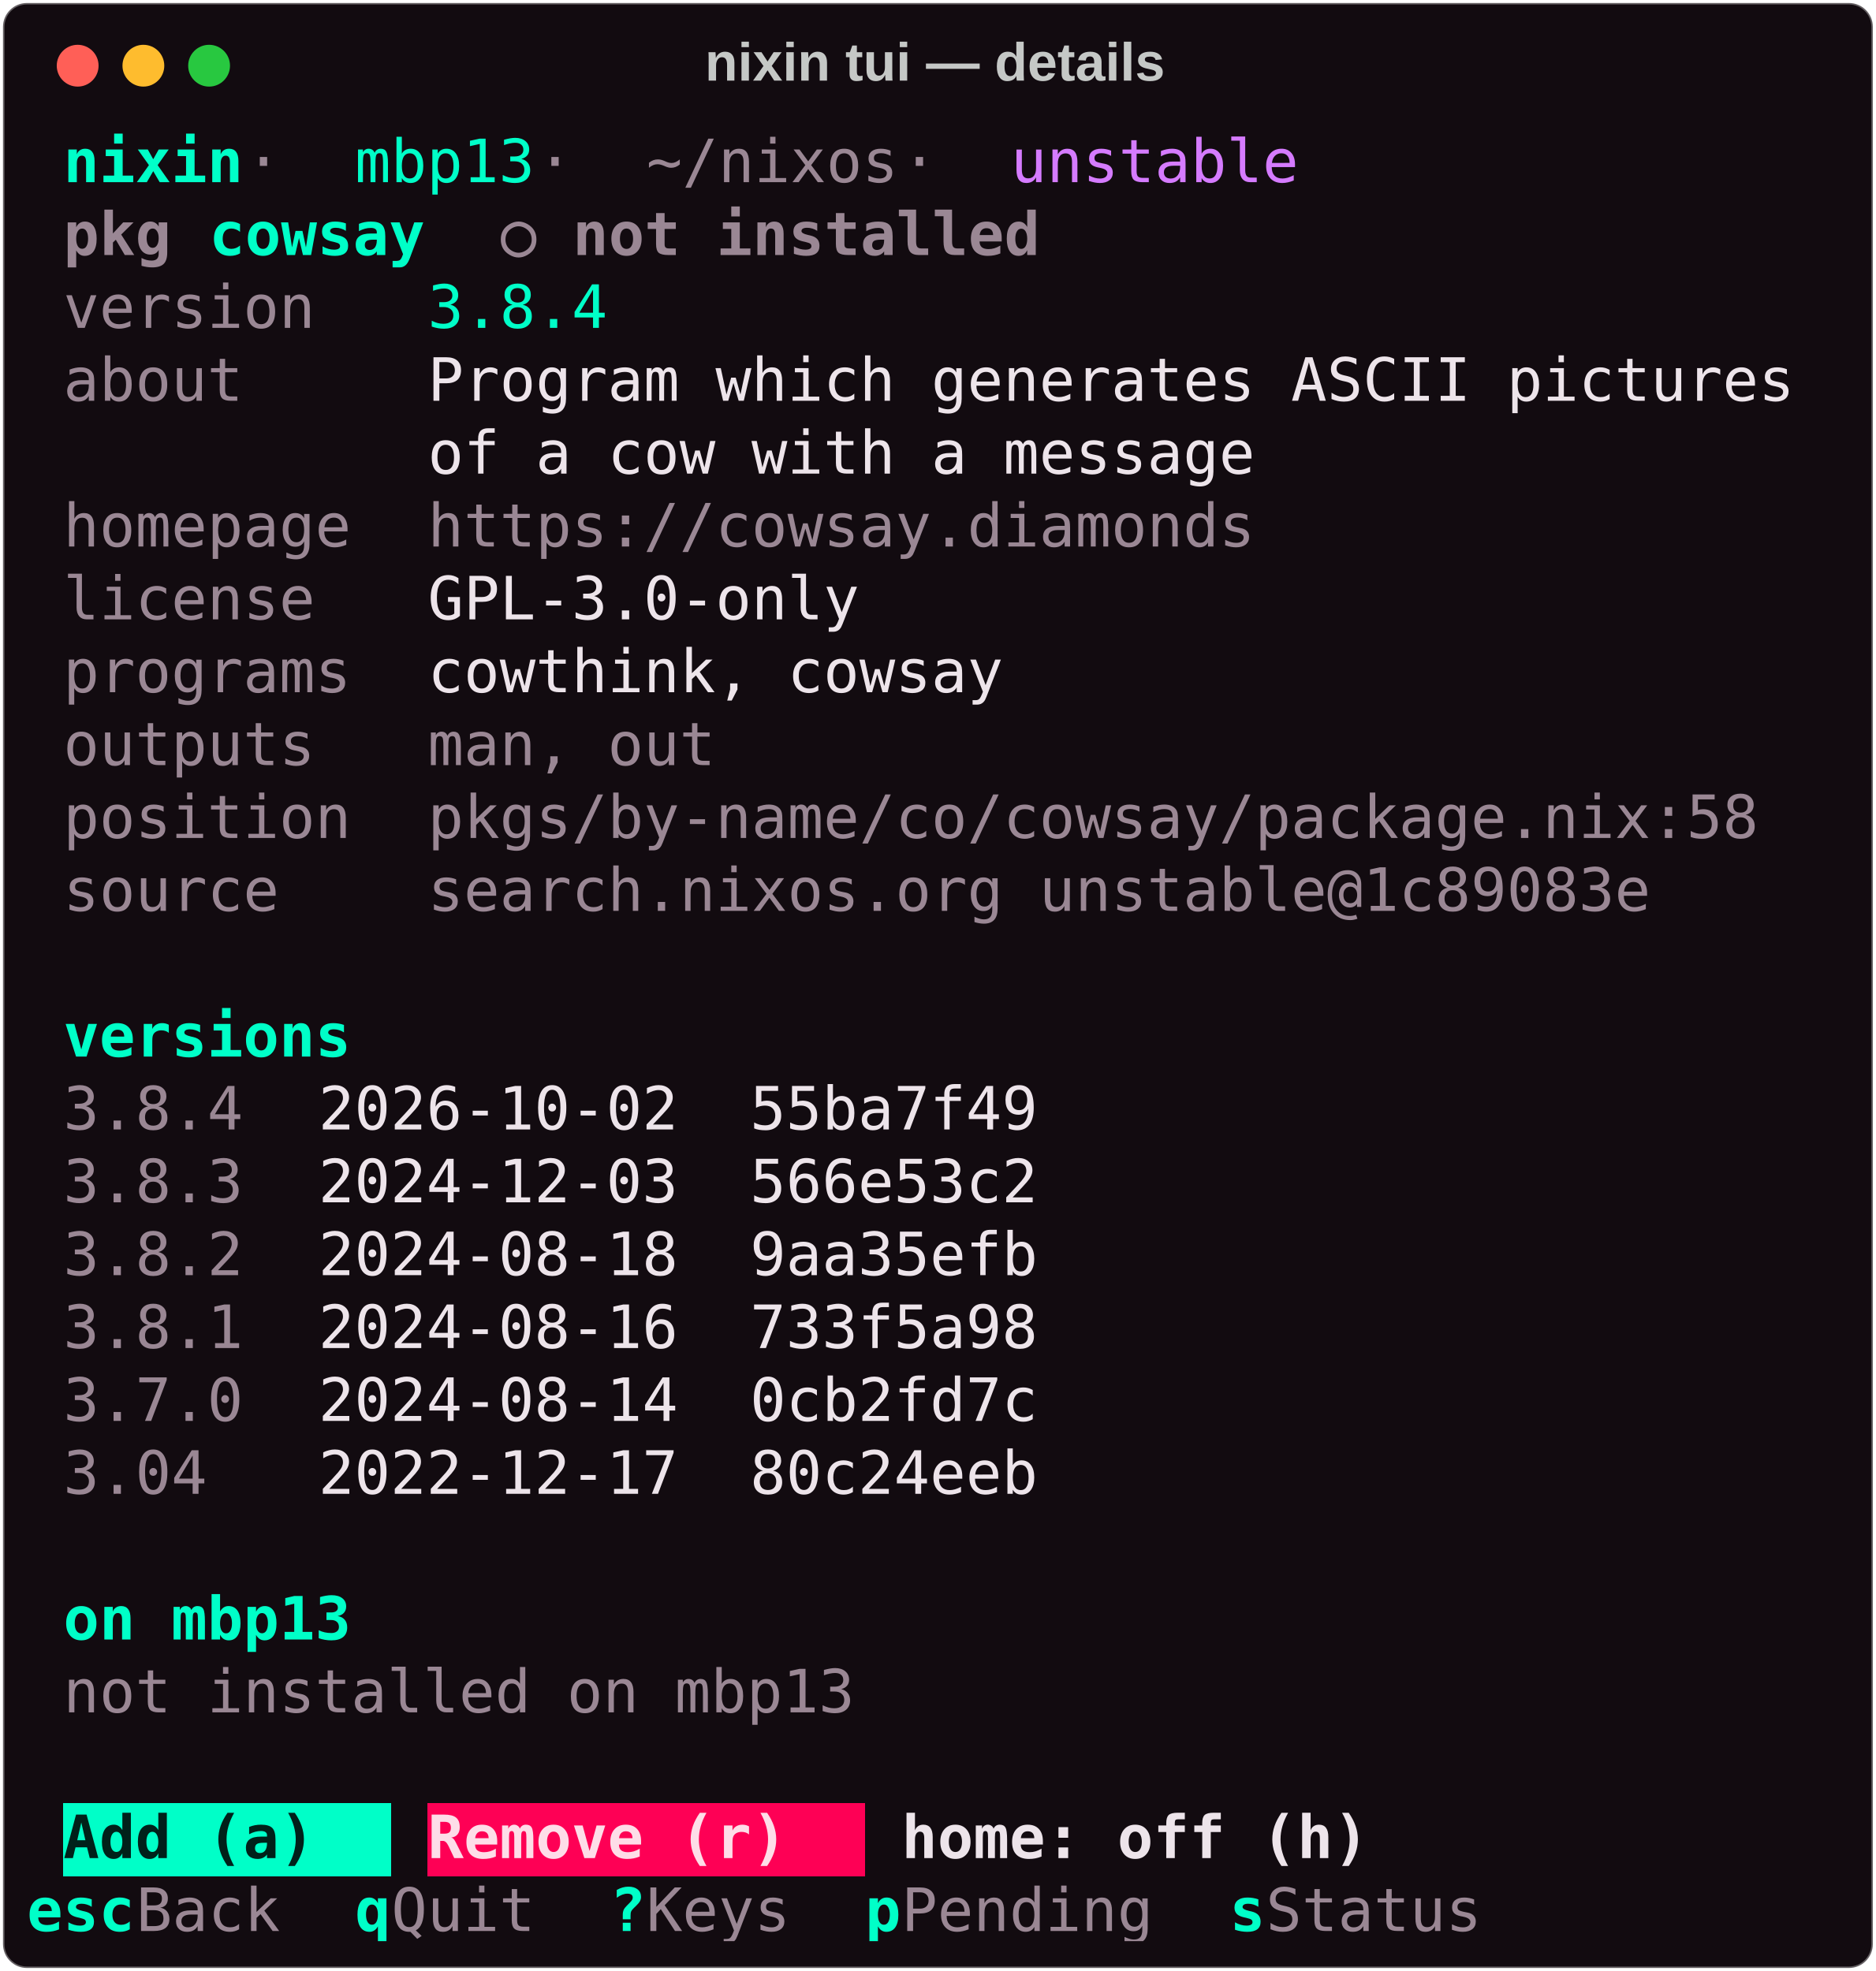
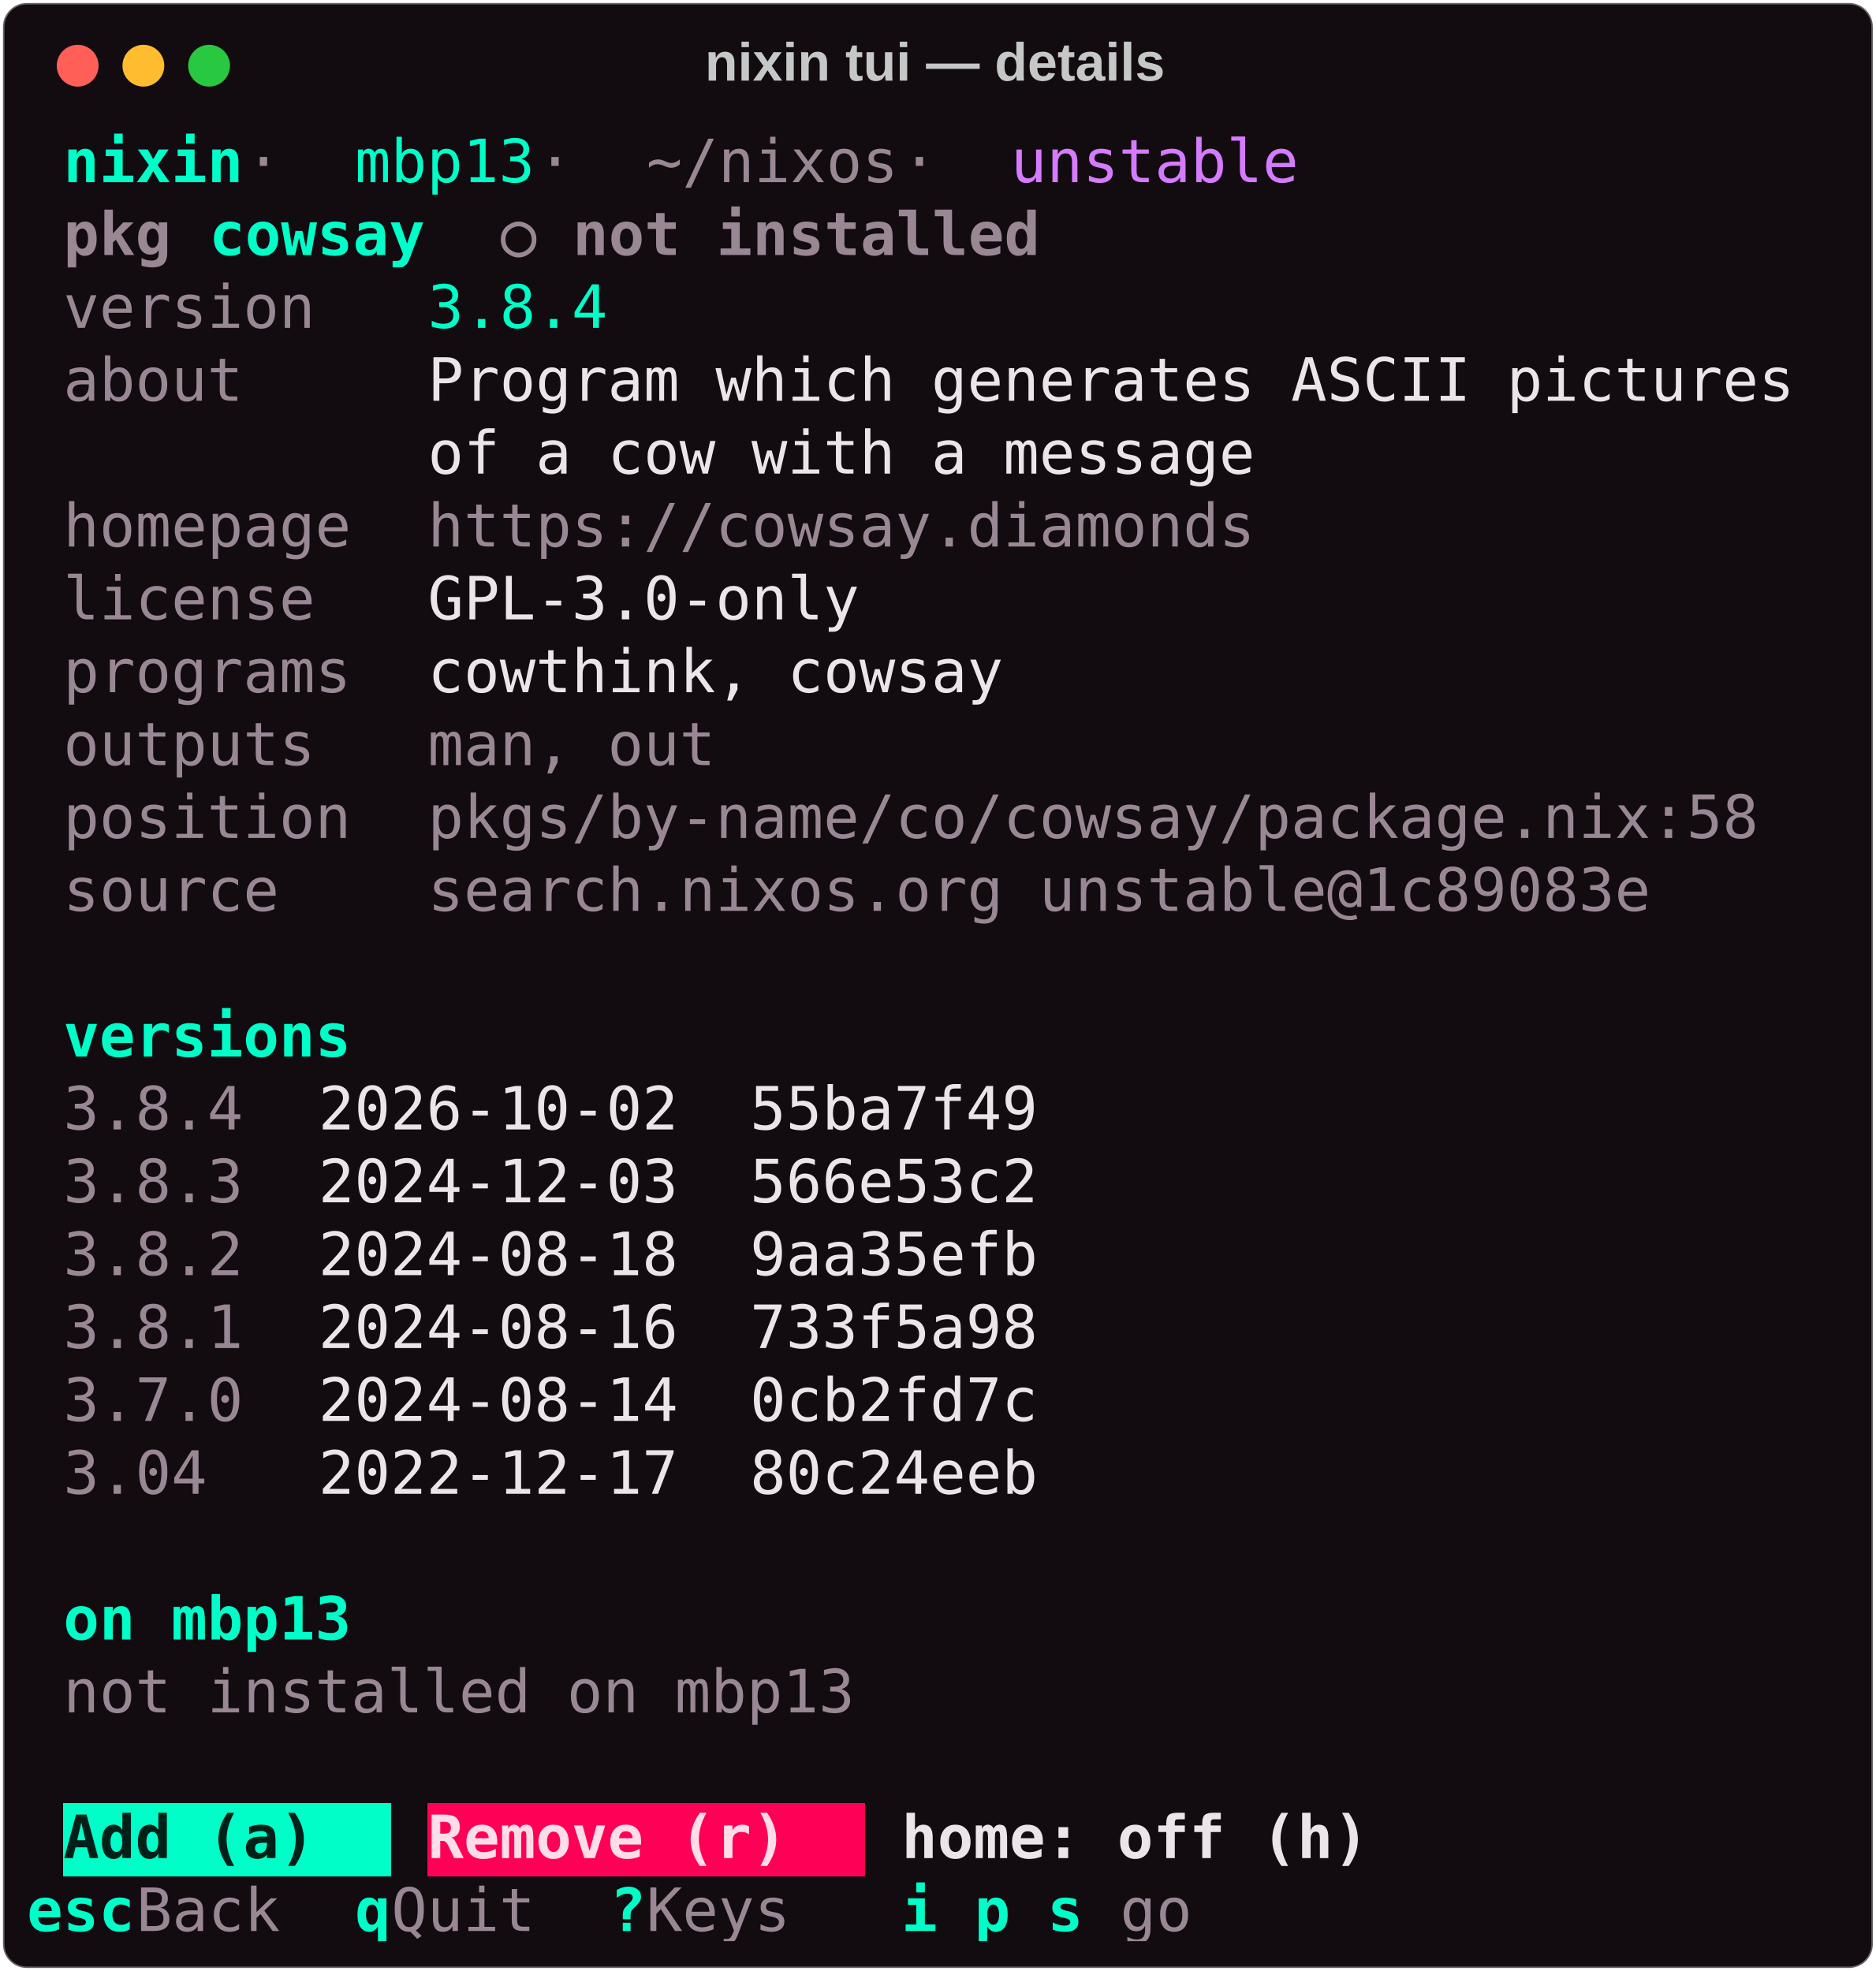
<svg xmlns="http://www.w3.org/2000/svg" class="rich-terminal" viewBox="0 0 628 660.0">
  <style>

    @font-face {
        font-family: "Fira Code";
        src: local("FiraCode-Regular"),
                url("https://cdnjs.cloudflare.com/ajax/libs/firacode/6.2.0/woff2/FiraCode-Regular.woff2") format("woff2"),
                url("https://cdnjs.cloudflare.com/ajax/libs/firacode/6.2.0/woff/FiraCode-Regular.woff") format("woff");
        font-style: normal;
        font-weight: 400;
    }
    @font-face {
        font-family: "Fira Code";
        src: local("FiraCode-Bold"),
                url("https://cdnjs.cloudflare.com/ajax/libs/firacode/6.2.0/woff2/FiraCode-Bold.woff2") format("woff2"),
                url("https://cdnjs.cloudflare.com/ajax/libs/firacode/6.2.0/woff/FiraCode-Bold.woff") format("woff");
        font-style: bold;
        font-weight: 700;
    }

-     .terminal-3406119952-matrix {
+     .terminal-2865082929-matrix {
        font-family: Fira Code, monospace;
        font-size: 20px;
        line-height: 24.4px;
        font-variant-east-asian: full-width;
    }

-     .terminal-3406119952-title {
+     .terminal-2865082929-title {
        font-size: 18px;
        font-weight: bold;
        font-family: arial;
    }

-     .terminal-3406119952-r1 { fill: #c5c8c6 }
- .terminal-3406119952-r2 { fill: #00ffc8;font-weight: bold }
- .terminal-3406119952-r3 { fill: #9a8794 }
- .terminal-3406119952-r4 { fill: #00ffc8 }
- .terminal-3406119952-r5 { fill: #d57bff }
- .terminal-3406119952-r6 { fill: #9a8794;font-weight: bold }
- .terminal-3406119952-r7 { fill: #ede4ea;font-weight: bold }
- .terminal-3406119952-r8 { fill: #ede4ea }
- .terminal-3406119952-r9 { fill: #00211a;font-weight: bold }
- .terminal-3406119952-r10 { fill: #fedde8;font-weight: bold }
+     .terminal-2865082929-r1 { fill: #c5c8c6 }
+ .terminal-2865082929-r2 { fill: #00ffc8;font-weight: bold }
+ .terminal-2865082929-r3 { fill: #9a8794 }
+ .terminal-2865082929-r4 { fill: #00ffc8 }
+ .terminal-2865082929-r5 { fill: #d57bff }
+ .terminal-2865082929-r6 { fill: #9a8794;font-weight: bold }
+ .terminal-2865082929-r7 { fill: #ede4ea;font-weight: bold }
+ .terminal-2865082929-r8 { fill: #ede4ea }
+ .terminal-2865082929-r9 { fill: #00211a;font-weight: bold }
+ .terminal-2865082929-r10 { fill: #fedde8;font-weight: bold }
    </style>
  <defs>
-     <clipPath id="terminal-3406119952-clip-terminal">
+     <clipPath id="terminal-2865082929-clip-terminal">
      <rect x="0" y="0" width="609.0" height="609.0" />
    </clipPath>
-     <clipPath id="terminal-3406119952-line-0">
+     <clipPath id="terminal-2865082929-line-0">
      <rect x="0" y="1.5" width="610" height="24.65" />
    </clipPath>
-     <clipPath id="terminal-3406119952-line-1">
+     <clipPath id="terminal-2865082929-line-1">
      <rect x="0" y="25.9" width="610" height="24.65" />
    </clipPath>
-     <clipPath id="terminal-3406119952-line-2">
+     <clipPath id="terminal-2865082929-line-2">
      <rect x="0" y="50.3" width="610" height="24.65" />
    </clipPath>
-     <clipPath id="terminal-3406119952-line-3">
+     <clipPath id="terminal-2865082929-line-3">
      <rect x="0" y="74.7" width="610" height="24.65" />
    </clipPath>
-     <clipPath id="terminal-3406119952-line-4">
+     <clipPath id="terminal-2865082929-line-4">
      <rect x="0" y="99.1" width="610" height="24.65" />
    </clipPath>
-     <clipPath id="terminal-3406119952-line-5">
+     <clipPath id="terminal-2865082929-line-5">
      <rect x="0" y="123.5" width="610" height="24.65" />
    </clipPath>
-     <clipPath id="terminal-3406119952-line-6">
+     <clipPath id="terminal-2865082929-line-6">
      <rect x="0" y="147.9" width="610" height="24.65" />
    </clipPath>
-     <clipPath id="terminal-3406119952-line-7">
+     <clipPath id="terminal-2865082929-line-7">
      <rect x="0" y="172.3" width="610" height="24.65" />
    </clipPath>
-     <clipPath id="terminal-3406119952-line-8">
+     <clipPath id="terminal-2865082929-line-8">
      <rect x="0" y="196.7" width="610" height="24.65" />
    </clipPath>
-     <clipPath id="terminal-3406119952-line-9">
+     <clipPath id="terminal-2865082929-line-9">
      <rect x="0" y="221.1" width="610" height="24.65" />
    </clipPath>
-     <clipPath id="terminal-3406119952-line-10">
+     <clipPath id="terminal-2865082929-line-10">
      <rect x="0" y="245.5" width="610" height="24.65" />
    </clipPath>
-     <clipPath id="terminal-3406119952-line-11">
+     <clipPath id="terminal-2865082929-line-11">
      <rect x="0" y="269.9" width="610" height="24.65" />
    </clipPath>
-     <clipPath id="terminal-3406119952-line-12">
+     <clipPath id="terminal-2865082929-line-12">
      <rect x="0" y="294.3" width="610" height="24.65" />
    </clipPath>
-     <clipPath id="terminal-3406119952-line-13">
+     <clipPath id="terminal-2865082929-line-13">
      <rect x="0" y="318.7" width="610" height="24.65" />
    </clipPath>
-     <clipPath id="terminal-3406119952-line-14">
+     <clipPath id="terminal-2865082929-line-14">
      <rect x="0" y="343.1" width="610" height="24.65" />
    </clipPath>
-     <clipPath id="terminal-3406119952-line-15">
+     <clipPath id="terminal-2865082929-line-15">
      <rect x="0" y="367.5" width="610" height="24.65" />
    </clipPath>
-     <clipPath id="terminal-3406119952-line-16">
+     <clipPath id="terminal-2865082929-line-16">
      <rect x="0" y="391.9" width="610" height="24.65" />
    </clipPath>
-     <clipPath id="terminal-3406119952-line-17">
+     <clipPath id="terminal-2865082929-line-17">
      <rect x="0" y="416.3" width="610" height="24.65" />
    </clipPath>
-     <clipPath id="terminal-3406119952-line-18">
+     <clipPath id="terminal-2865082929-line-18">
      <rect x="0" y="440.7" width="610" height="24.65" />
    </clipPath>
-     <clipPath id="terminal-3406119952-line-19">
+     <clipPath id="terminal-2865082929-line-19">
      <rect x="0" y="465.1" width="610" height="24.65" />
    </clipPath>
-     <clipPath id="terminal-3406119952-line-20">
+     <clipPath id="terminal-2865082929-line-20">
      <rect x="0" y="489.5" width="610" height="24.65" />
    </clipPath>
-     <clipPath id="terminal-3406119952-line-21">
+     <clipPath id="terminal-2865082929-line-21">
      <rect x="0" y="513.9" width="610" height="24.65" />
    </clipPath>
-     <clipPath id="terminal-3406119952-line-22">
+     <clipPath id="terminal-2865082929-line-22">
      <rect x="0" y="538.3" width="610" height="24.65" />
    </clipPath>
-     <clipPath id="terminal-3406119952-line-23">
+     <clipPath id="terminal-2865082929-line-23">
      <rect x="0" y="562.7" width="610" height="24.65" />
    </clipPath>
  </defs>
  <rect fill="#120b10" stroke="rgba(255,255,255,0.35)" stroke-width="1" x="1" y="1" width="626" height="658" rx="8" />
-   <text class="terminal-3406119952-title" fill="#c5c8c6" text-anchor="middle" x="313" y="27">nixin tui — details</text>
+   <text class="terminal-2865082929-title" fill="#c5c8c6" text-anchor="middle" x="313" y="27">nixin tui — details</text>
  <g transform="translate(26,22)">
    <circle cx="0" cy="0" r="7" fill="#ff5f57" />
    <circle cx="22" cy="0" r="7" fill="#febc2e" />
    <circle cx="44" cy="0" r="7" fill="#28c840" />
  </g>
-   <g transform="translate(9, 41)" clip-path="url(#terminal-3406119952-clip-terminal)">
+   <g transform="translate(9, 41)" clip-path="url(#terminal-2865082929-clip-terminal)">
    <rect fill="#00ffc8" x="12.2" y="562.7" width="109.8" height="24.65" shape-rendering="crispEdges" />
    <rect fill="#fe0055" x="134.2" y="562.7" width="146.4" height="24.65" shape-rendering="crispEdges" />
-     <g class="terminal-3406119952-matrix">
-       <text class="terminal-3406119952-r2" x="12.2" y="20" textLength="61" clip-path="url(#terminal-3406119952-line-0)">nixin</text>
-       <text class="terminal-3406119952-r3" x="73.2" y="20" textLength="36.6" clip-path="url(#terminal-3406119952-line-0)"> · </text>
-       <text class="terminal-3406119952-r4" x="109.8" y="20" textLength="61" clip-path="url(#terminal-3406119952-line-0)">mbp13</text>
-       <text class="terminal-3406119952-r3" x="170.8" y="20" textLength="36.6" clip-path="url(#terminal-3406119952-line-0)"> · </text>
-       <text class="terminal-3406119952-r3" x="207.4" y="20" textLength="85.4" clip-path="url(#terminal-3406119952-line-0)">~/nixos</text>
-       <text class="terminal-3406119952-r3" x="292.8" y="20" textLength="36.6" clip-path="url(#terminal-3406119952-line-0)"> · </text>
-       <text class="terminal-3406119952-r5" x="329.4" y="20" textLength="97.6" clip-path="url(#terminal-3406119952-line-0)">unstable</text>
-       <text class="terminal-3406119952-r1" x="610" y="20" textLength="12.2" clip-path="url(#terminal-3406119952-line-0)">
- </text>
-       <text class="terminal-3406119952-r6" x="12.2" y="44.4" textLength="48.8" clip-path="url(#terminal-3406119952-line-1)">pkg </text>
-       <text class="terminal-3406119952-r2" x="61" y="44.4" textLength="73.2" clip-path="url(#terminal-3406119952-line-1)">cowsay</text>
-       <text class="terminal-3406119952-r6" x="158.6" y="44.4" textLength="183" clip-path="url(#terminal-3406119952-line-1)">○ not installed</text>
-       <text class="terminal-3406119952-r1" x="610" y="44.4" textLength="12.2" clip-path="url(#terminal-3406119952-line-1)">
- </text>
-       <text class="terminal-3406119952-r3" x="12.2" y="68.8" textLength="97.6" clip-path="url(#terminal-3406119952-line-2)">version </text>
-       <text class="terminal-3406119952-r4" x="134.2" y="68.8" textLength="463.6" clip-path="url(#terminal-3406119952-line-2)">3.8.4                                 </text>
-       <text class="terminal-3406119952-r1" x="610" y="68.8" textLength="12.2" clip-path="url(#terminal-3406119952-line-2)">
- </text>
-       <text class="terminal-3406119952-r3" x="12.2" y="93.2" textLength="97.6" clip-path="url(#terminal-3406119952-line-3)">about   </text>
-       <text class="terminal-3406119952-r8" x="134.2" y="93.2" textLength="463.6" clip-path="url(#terminal-3406119952-line-3)">Program which generates ASCII pictures</text>
-       <text class="terminal-3406119952-r1" x="610" y="93.2" textLength="12.2" clip-path="url(#terminal-3406119952-line-3)">
- </text>
-       <text class="terminal-3406119952-r8" x="134.2" y="117.6" textLength="463.6" clip-path="url(#terminal-3406119952-line-4)">of a cow with a message               </text>
-       <text class="terminal-3406119952-r1" x="610" y="117.6" textLength="12.2" clip-path="url(#terminal-3406119952-line-4)">
- </text>
-       <text class="terminal-3406119952-r3" x="12.2" y="142" textLength="97.6" clip-path="url(#terminal-3406119952-line-5)">homepage</text>
-       <text class="terminal-3406119952-r3" x="134.2" y="142" textLength="463.6" clip-path="url(#terminal-3406119952-line-5)">https://cowsay.diamonds               </text>
-       <text class="terminal-3406119952-r1" x="610" y="142" textLength="12.2" clip-path="url(#terminal-3406119952-line-5)">
- </text>
-       <text class="terminal-3406119952-r3" x="12.2" y="166.4" textLength="97.6" clip-path="url(#terminal-3406119952-line-6)">license </text>
-       <text class="terminal-3406119952-r8" x="134.2" y="166.4" textLength="463.6" clip-path="url(#terminal-3406119952-line-6)">GPL-3.0-only                          </text>
-       <text class="terminal-3406119952-r1" x="610" y="166.4" textLength="12.2" clip-path="url(#terminal-3406119952-line-6)">
- </text>
-       <text class="terminal-3406119952-r3" x="12.2" y="190.8" textLength="97.6" clip-path="url(#terminal-3406119952-line-7)">programs</text>
-       <text class="terminal-3406119952-r8" x="134.2" y="190.8" textLength="463.6" clip-path="url(#terminal-3406119952-line-7)">cowthink, cowsay                      </text>
-       <text class="terminal-3406119952-r1" x="610" y="190.8" textLength="12.2" clip-path="url(#terminal-3406119952-line-7)">
- </text>
-       <text class="terminal-3406119952-r3" x="12.2" y="215.2" textLength="97.6" clip-path="url(#terminal-3406119952-line-8)">outputs </text>
-       <text class="terminal-3406119952-r3" x="134.2" y="215.2" textLength="463.6" clip-path="url(#terminal-3406119952-line-8)">man, out                              </text>
-       <text class="terminal-3406119952-r1" x="610" y="215.2" textLength="12.2" clip-path="url(#terminal-3406119952-line-8)">
- </text>
-       <text class="terminal-3406119952-r3" x="12.2" y="239.6" textLength="97.6" clip-path="url(#terminal-3406119952-line-9)">position</text>
-       <text class="terminal-3406119952-r3" x="134.2" y="239.6" textLength="463.6" clip-path="url(#terminal-3406119952-line-9)">pkgs/by-name/co/cowsay/package.nix:58 </text>
-       <text class="terminal-3406119952-r1" x="610" y="239.6" textLength="12.2" clip-path="url(#terminal-3406119952-line-9)">
- </text>
-       <text class="terminal-3406119952-r3" x="12.2" y="264" textLength="97.6" clip-path="url(#terminal-3406119952-line-10)">source  </text>
-       <text class="terminal-3406119952-r3" x="134.2" y="264" textLength="463.6" clip-path="url(#terminal-3406119952-line-10)">search.nixos.org unstable@1c89083e    </text>
-       <text class="terminal-3406119952-r1" x="610" y="264" textLength="12.2" clip-path="url(#terminal-3406119952-line-10)">
- </text>
-       <text class="terminal-3406119952-r1" x="610" y="288.4" textLength="12.2" clip-path="url(#terminal-3406119952-line-11)">
- </text>
-       <text class="terminal-3406119952-r2" x="12.2" y="312.8" textLength="97.6" clip-path="url(#terminal-3406119952-line-12)">versions</text>
-       <text class="terminal-3406119952-r1" x="610" y="312.8" textLength="12.2" clip-path="url(#terminal-3406119952-line-12)">
- </text>
-       <text class="terminal-3406119952-r3" x="12.2" y="337.2" textLength="61" clip-path="url(#terminal-3406119952-line-13)">3.8.4</text>
-       <text class="terminal-3406119952-r8" x="97.6" y="337.2" textLength="500.2" clip-path="url(#terminal-3406119952-line-13)">2026-10-02  55ba7f49                     </text>
-       <text class="terminal-3406119952-r1" x="610" y="337.2" textLength="12.2" clip-path="url(#terminal-3406119952-line-13)">
- </text>
-       <text class="terminal-3406119952-r3" x="12.2" y="361.6" textLength="61" clip-path="url(#terminal-3406119952-line-14)">3.8.3</text>
-       <text class="terminal-3406119952-r8" x="97.6" y="361.6" textLength="500.2" clip-path="url(#terminal-3406119952-line-14)">2024-12-03  566e53c2                     </text>
-       <text class="terminal-3406119952-r1" x="610" y="361.6" textLength="12.2" clip-path="url(#terminal-3406119952-line-14)">
- </text>
-       <text class="terminal-3406119952-r3" x="12.2" y="386" textLength="61" clip-path="url(#terminal-3406119952-line-15)">3.8.2</text>
-       <text class="terminal-3406119952-r8" x="97.6" y="386" textLength="500.2" clip-path="url(#terminal-3406119952-line-15)">2024-08-18  9aa35efb                     </text>
-       <text class="terminal-3406119952-r1" x="610" y="386" textLength="12.2" clip-path="url(#terminal-3406119952-line-15)">
- </text>
-       <text class="terminal-3406119952-r3" x="12.2" y="410.4" textLength="61" clip-path="url(#terminal-3406119952-line-16)">3.8.1</text>
-       <text class="terminal-3406119952-r8" x="97.6" y="410.4" textLength="500.2" clip-path="url(#terminal-3406119952-line-16)">2024-08-16  733f5a98                     </text>
-       <text class="terminal-3406119952-r1" x="610" y="410.4" textLength="12.2" clip-path="url(#terminal-3406119952-line-16)">
- </text>
-       <text class="terminal-3406119952-r3" x="12.2" y="434.8" textLength="61" clip-path="url(#terminal-3406119952-line-17)">3.7.0</text>
-       <text class="terminal-3406119952-r8" x="97.6" y="434.8" textLength="500.2" clip-path="url(#terminal-3406119952-line-17)">2024-08-14  0cb2fd7c                     </text>
-       <text class="terminal-3406119952-r1" x="610" y="434.8" textLength="12.2" clip-path="url(#terminal-3406119952-line-17)">
- </text>
-       <text class="terminal-3406119952-r3" x="12.2" y="459.2" textLength="61" clip-path="url(#terminal-3406119952-line-18)">3.04 </text>
-       <text class="terminal-3406119952-r8" x="97.6" y="459.2" textLength="500.2" clip-path="url(#terminal-3406119952-line-18)">2022-12-17  80c24eeb                     </text>
-       <text class="terminal-3406119952-r1" x="610" y="459.2" textLength="12.2" clip-path="url(#terminal-3406119952-line-18)">
- </text>
-       <text class="terminal-3406119952-r1" x="610" y="483.6" textLength="12.2" clip-path="url(#terminal-3406119952-line-19)">
- </text>
-       <text class="terminal-3406119952-r2" x="12.2" y="508" textLength="97.6" clip-path="url(#terminal-3406119952-line-20)">on mbp13</text>
-       <text class="terminal-3406119952-r1" x="610" y="508" textLength="12.2" clip-path="url(#terminal-3406119952-line-20)">
- </text>
-       <text class="terminal-3406119952-r3" x="12.2" y="532.4" textLength="268.4" clip-path="url(#terminal-3406119952-line-21)">not installed on mbp13</text>
-       <text class="terminal-3406119952-r1" x="610" y="532.4" textLength="12.2" clip-path="url(#terminal-3406119952-line-21)">
- </text>
-       <text class="terminal-3406119952-r1" x="610" y="556.8" textLength="12.2" clip-path="url(#terminal-3406119952-line-22)">
- </text>
-       <text class="terminal-3406119952-r9" x="12.2" y="581.2" textLength="109.8" clip-path="url(#terminal-3406119952-line-23)"> Add (a) </text>
-       <text class="terminal-3406119952-r10" x="134.2" y="581.2" textLength="146.4" clip-path="url(#terminal-3406119952-line-23)"> Remove (r) </text>
-       <text class="terminal-3406119952-r7" x="292.8" y="581.2" textLength="183" clip-path="url(#terminal-3406119952-line-23)"> home: off (h) </text>
-       <text class="terminal-3406119952-r1" x="610" y="581.2" textLength="12.2" clip-path="url(#terminal-3406119952-line-23)">
- </text>
-       <text class="terminal-3406119952-r2" x="0" y="605.6" textLength="36.6" clip-path="url(#terminal-3406119952-line-24)">esc</text>
-       <text class="terminal-3406119952-r3" x="36.6" y="605.6" textLength="61" clip-path="url(#terminal-3406119952-line-24)"> Back</text>
-       <text class="terminal-3406119952-r2" x="109.8" y="605.6" textLength="12.2" clip-path="url(#terminal-3406119952-line-24)">q</text>
-       <text class="terminal-3406119952-r3" x="122" y="605.6" textLength="61" clip-path="url(#terminal-3406119952-line-24)"> Quit</text>
-       <text class="terminal-3406119952-r2" x="195.2" y="605.6" textLength="12.2" clip-path="url(#terminal-3406119952-line-24)">?</text>
-       <text class="terminal-3406119952-r3" x="207.4" y="605.6" textLength="61" clip-path="url(#terminal-3406119952-line-24)"> Keys</text>
-       <text class="terminal-3406119952-r2" x="280.6" y="605.6" textLength="12.2" clip-path="url(#terminal-3406119952-line-24)">p</text>
-       <text class="terminal-3406119952-r3" x="292.8" y="605.6" textLength="97.6" clip-path="url(#terminal-3406119952-line-24)"> Pending</text>
-       <text class="terminal-3406119952-r2" x="402.6" y="605.6" textLength="12.2" clip-path="url(#terminal-3406119952-line-24)">s</text>
-       <text class="terminal-3406119952-r3" x="414.8" y="605.6" textLength="85.4" clip-path="url(#terminal-3406119952-line-24)"> Status</text>
+     <g class="terminal-2865082929-matrix">
+       <text class="terminal-2865082929-r2" x="12.2" y="20" textLength="61" clip-path="url(#terminal-2865082929-line-0)">nixin</text>
+       <text class="terminal-2865082929-r3" x="73.2" y="20" textLength="36.6" clip-path="url(#terminal-2865082929-line-0)"> · </text>
+       <text class="terminal-2865082929-r4" x="109.8" y="20" textLength="61" clip-path="url(#terminal-2865082929-line-0)">mbp13</text>
+       <text class="terminal-2865082929-r3" x="170.8" y="20" textLength="36.6" clip-path="url(#terminal-2865082929-line-0)"> · </text>
+       <text class="terminal-2865082929-r3" x="207.4" y="20" textLength="85.4" clip-path="url(#terminal-2865082929-line-0)">~/nixos</text>
+       <text class="terminal-2865082929-r3" x="292.8" y="20" textLength="36.6" clip-path="url(#terminal-2865082929-line-0)"> · </text>
+       <text class="terminal-2865082929-r5" x="329.4" y="20" textLength="97.6" clip-path="url(#terminal-2865082929-line-0)">unstable</text>
+       <text class="terminal-2865082929-r1" x="610" y="20" textLength="12.2" clip-path="url(#terminal-2865082929-line-0)">
+ </text>
+       <text class="terminal-2865082929-r6" x="12.2" y="44.4" textLength="48.8" clip-path="url(#terminal-2865082929-line-1)">pkg </text>
+       <text class="terminal-2865082929-r2" x="61" y="44.4" textLength="73.2" clip-path="url(#terminal-2865082929-line-1)">cowsay</text>
+       <text class="terminal-2865082929-r6" x="158.6" y="44.4" textLength="183" clip-path="url(#terminal-2865082929-line-1)">○ not installed</text>
+       <text class="terminal-2865082929-r1" x="610" y="44.4" textLength="12.2" clip-path="url(#terminal-2865082929-line-1)">
+ </text>
+       <text class="terminal-2865082929-r3" x="12.2" y="68.8" textLength="97.6" clip-path="url(#terminal-2865082929-line-2)">version </text>
+       <text class="terminal-2865082929-r4" x="134.2" y="68.8" textLength="463.6" clip-path="url(#terminal-2865082929-line-2)">3.8.4                                 </text>
+       <text class="terminal-2865082929-r1" x="610" y="68.8" textLength="12.2" clip-path="url(#terminal-2865082929-line-2)">
+ </text>
+       <text class="terminal-2865082929-r3" x="12.2" y="93.2" textLength="97.6" clip-path="url(#terminal-2865082929-line-3)">about   </text>
+       <text class="terminal-2865082929-r8" x="134.2" y="93.2" textLength="463.6" clip-path="url(#terminal-2865082929-line-3)">Program which generates ASCII pictures</text>
+       <text class="terminal-2865082929-r1" x="610" y="93.2" textLength="12.2" clip-path="url(#terminal-2865082929-line-3)">
+ </text>
+       <text class="terminal-2865082929-r8" x="134.2" y="117.6" textLength="463.6" clip-path="url(#terminal-2865082929-line-4)">of a cow with a message               </text>
+       <text class="terminal-2865082929-r1" x="610" y="117.6" textLength="12.2" clip-path="url(#terminal-2865082929-line-4)">
+ </text>
+       <text class="terminal-2865082929-r3" x="12.2" y="142" textLength="97.6" clip-path="url(#terminal-2865082929-line-5)">homepage</text>
+       <text class="terminal-2865082929-r3" x="134.2" y="142" textLength="463.6" clip-path="url(#terminal-2865082929-line-5)">https://cowsay.diamonds               </text>
+       <text class="terminal-2865082929-r1" x="610" y="142" textLength="12.2" clip-path="url(#terminal-2865082929-line-5)">
+ </text>
+       <text class="terminal-2865082929-r3" x="12.2" y="166.4" textLength="97.6" clip-path="url(#terminal-2865082929-line-6)">license </text>
+       <text class="terminal-2865082929-r8" x="134.2" y="166.4" textLength="463.6" clip-path="url(#terminal-2865082929-line-6)">GPL-3.0-only                          </text>
+       <text class="terminal-2865082929-r1" x="610" y="166.4" textLength="12.2" clip-path="url(#terminal-2865082929-line-6)">
+ </text>
+       <text class="terminal-2865082929-r3" x="12.2" y="190.8" textLength="97.6" clip-path="url(#terminal-2865082929-line-7)">programs</text>
+       <text class="terminal-2865082929-r8" x="134.2" y="190.8" textLength="463.6" clip-path="url(#terminal-2865082929-line-7)">cowthink, cowsay                      </text>
+       <text class="terminal-2865082929-r1" x="610" y="190.8" textLength="12.2" clip-path="url(#terminal-2865082929-line-7)">
+ </text>
+       <text class="terminal-2865082929-r3" x="12.2" y="215.2" textLength="97.6" clip-path="url(#terminal-2865082929-line-8)">outputs </text>
+       <text class="terminal-2865082929-r3" x="134.2" y="215.2" textLength="463.6" clip-path="url(#terminal-2865082929-line-8)">man, out                              </text>
+       <text class="terminal-2865082929-r1" x="610" y="215.2" textLength="12.2" clip-path="url(#terminal-2865082929-line-8)">
+ </text>
+       <text class="terminal-2865082929-r3" x="12.2" y="239.6" textLength="97.6" clip-path="url(#terminal-2865082929-line-9)">position</text>
+       <text class="terminal-2865082929-r3" x="134.2" y="239.6" textLength="463.6" clip-path="url(#terminal-2865082929-line-9)">pkgs/by-name/co/cowsay/package.nix:58 </text>
+       <text class="terminal-2865082929-r1" x="610" y="239.6" textLength="12.2" clip-path="url(#terminal-2865082929-line-9)">
+ </text>
+       <text class="terminal-2865082929-r3" x="12.2" y="264" textLength="97.6" clip-path="url(#terminal-2865082929-line-10)">source  </text>
+       <text class="terminal-2865082929-r3" x="134.2" y="264" textLength="463.6" clip-path="url(#terminal-2865082929-line-10)">search.nixos.org unstable@1c89083e    </text>
+       <text class="terminal-2865082929-r1" x="610" y="264" textLength="12.2" clip-path="url(#terminal-2865082929-line-10)">
+ </text>
+       <text class="terminal-2865082929-r1" x="610" y="288.4" textLength="12.2" clip-path="url(#terminal-2865082929-line-11)">
+ </text>
+       <text class="terminal-2865082929-r2" x="12.2" y="312.8" textLength="97.6" clip-path="url(#terminal-2865082929-line-12)">versions</text>
+       <text class="terminal-2865082929-r1" x="610" y="312.8" textLength="12.2" clip-path="url(#terminal-2865082929-line-12)">
+ </text>
+       <text class="terminal-2865082929-r3" x="12.2" y="337.2" textLength="61" clip-path="url(#terminal-2865082929-line-13)">3.8.4</text>
+       <text class="terminal-2865082929-r8" x="97.6" y="337.2" textLength="500.2" clip-path="url(#terminal-2865082929-line-13)">2026-10-02  55ba7f49                     </text>
+       <text class="terminal-2865082929-r1" x="610" y="337.2" textLength="12.2" clip-path="url(#terminal-2865082929-line-13)">
+ </text>
+       <text class="terminal-2865082929-r3" x="12.2" y="361.6" textLength="61" clip-path="url(#terminal-2865082929-line-14)">3.8.3</text>
+       <text class="terminal-2865082929-r8" x="97.6" y="361.6" textLength="500.2" clip-path="url(#terminal-2865082929-line-14)">2024-12-03  566e53c2                     </text>
+       <text class="terminal-2865082929-r1" x="610" y="361.6" textLength="12.2" clip-path="url(#terminal-2865082929-line-14)">
+ </text>
+       <text class="terminal-2865082929-r3" x="12.2" y="386" textLength="61" clip-path="url(#terminal-2865082929-line-15)">3.8.2</text>
+       <text class="terminal-2865082929-r8" x="97.6" y="386" textLength="500.2" clip-path="url(#terminal-2865082929-line-15)">2024-08-18  9aa35efb                     </text>
+       <text class="terminal-2865082929-r1" x="610" y="386" textLength="12.2" clip-path="url(#terminal-2865082929-line-15)">
+ </text>
+       <text class="terminal-2865082929-r3" x="12.2" y="410.4" textLength="61" clip-path="url(#terminal-2865082929-line-16)">3.8.1</text>
+       <text class="terminal-2865082929-r8" x="97.6" y="410.4" textLength="500.2" clip-path="url(#terminal-2865082929-line-16)">2024-08-16  733f5a98                     </text>
+       <text class="terminal-2865082929-r1" x="610" y="410.4" textLength="12.2" clip-path="url(#terminal-2865082929-line-16)">
+ </text>
+       <text class="terminal-2865082929-r3" x="12.2" y="434.8" textLength="61" clip-path="url(#terminal-2865082929-line-17)">3.7.0</text>
+       <text class="terminal-2865082929-r8" x="97.6" y="434.8" textLength="500.2" clip-path="url(#terminal-2865082929-line-17)">2024-08-14  0cb2fd7c                     </text>
+       <text class="terminal-2865082929-r1" x="610" y="434.8" textLength="12.2" clip-path="url(#terminal-2865082929-line-17)">
+ </text>
+       <text class="terminal-2865082929-r3" x="12.2" y="459.2" textLength="61" clip-path="url(#terminal-2865082929-line-18)">3.04 </text>
+       <text class="terminal-2865082929-r8" x="97.6" y="459.2" textLength="500.2" clip-path="url(#terminal-2865082929-line-18)">2022-12-17  80c24eeb                     </text>
+       <text class="terminal-2865082929-r1" x="610" y="459.2" textLength="12.2" clip-path="url(#terminal-2865082929-line-18)">
+ </text>
+       <text class="terminal-2865082929-r1" x="610" y="483.6" textLength="12.2" clip-path="url(#terminal-2865082929-line-19)">
+ </text>
+       <text class="terminal-2865082929-r2" x="12.2" y="508" textLength="97.6" clip-path="url(#terminal-2865082929-line-20)">on mbp13</text>
+       <text class="terminal-2865082929-r1" x="610" y="508" textLength="12.2" clip-path="url(#terminal-2865082929-line-20)">
+ </text>
+       <text class="terminal-2865082929-r3" x="12.2" y="532.4" textLength="268.4" clip-path="url(#terminal-2865082929-line-21)">not installed on mbp13</text>
+       <text class="terminal-2865082929-r1" x="610" y="532.4" textLength="12.2" clip-path="url(#terminal-2865082929-line-21)">
+ </text>
+       <text class="terminal-2865082929-r1" x="610" y="556.8" textLength="12.2" clip-path="url(#terminal-2865082929-line-22)">
+ </text>
+       <text class="terminal-2865082929-r9" x="12.2" y="581.2" textLength="109.8" clip-path="url(#terminal-2865082929-line-23)"> Add (a) </text>
+       <text class="terminal-2865082929-r10" x="134.2" y="581.2" textLength="146.4" clip-path="url(#terminal-2865082929-line-23)"> Remove (r) </text>
+       <text class="terminal-2865082929-r7" x="292.8" y="581.2" textLength="183" clip-path="url(#terminal-2865082929-line-23)"> home: off (h) </text>
+       <text class="terminal-2865082929-r1" x="610" y="581.2" textLength="12.2" clip-path="url(#terminal-2865082929-line-23)">
+ </text>
+       <text class="terminal-2865082929-r2" x="0" y="605.6" textLength="36.6" clip-path="url(#terminal-2865082929-line-24)">esc</text>
+       <text class="terminal-2865082929-r3" x="36.6" y="605.6" textLength="61" clip-path="url(#terminal-2865082929-line-24)"> Back</text>
+       <text class="terminal-2865082929-r2" x="109.8" y="605.6" textLength="12.2" clip-path="url(#terminal-2865082929-line-24)">q</text>
+       <text class="terminal-2865082929-r3" x="122" y="605.6" textLength="61" clip-path="url(#terminal-2865082929-line-24)"> Quit</text>
+       <text class="terminal-2865082929-r2" x="195.2" y="605.6" textLength="12.2" clip-path="url(#terminal-2865082929-line-24)">?</text>
+       <text class="terminal-2865082929-r3" x="207.4" y="605.6" textLength="61" clip-path="url(#terminal-2865082929-line-24)"> Keys</text>
+       <text class="terminal-2865082929-r2" x="292.8" y="605.6" textLength="12.2" clip-path="url(#terminal-2865082929-line-24)">i</text>
+       <text class="terminal-2865082929-r2" x="317.2" y="605.6" textLength="12.2" clip-path="url(#terminal-2865082929-line-24)">p</text>
+       <text class="terminal-2865082929-r2" x="341.6" y="605.6" textLength="12.2" clip-path="url(#terminal-2865082929-line-24)">s</text>
+       <text class="terminal-2865082929-r3" x="366" y="605.6" textLength="24.4" clip-path="url(#terminal-2865082929-line-24)">go</text>
    </g>
  </g>
</svg>
